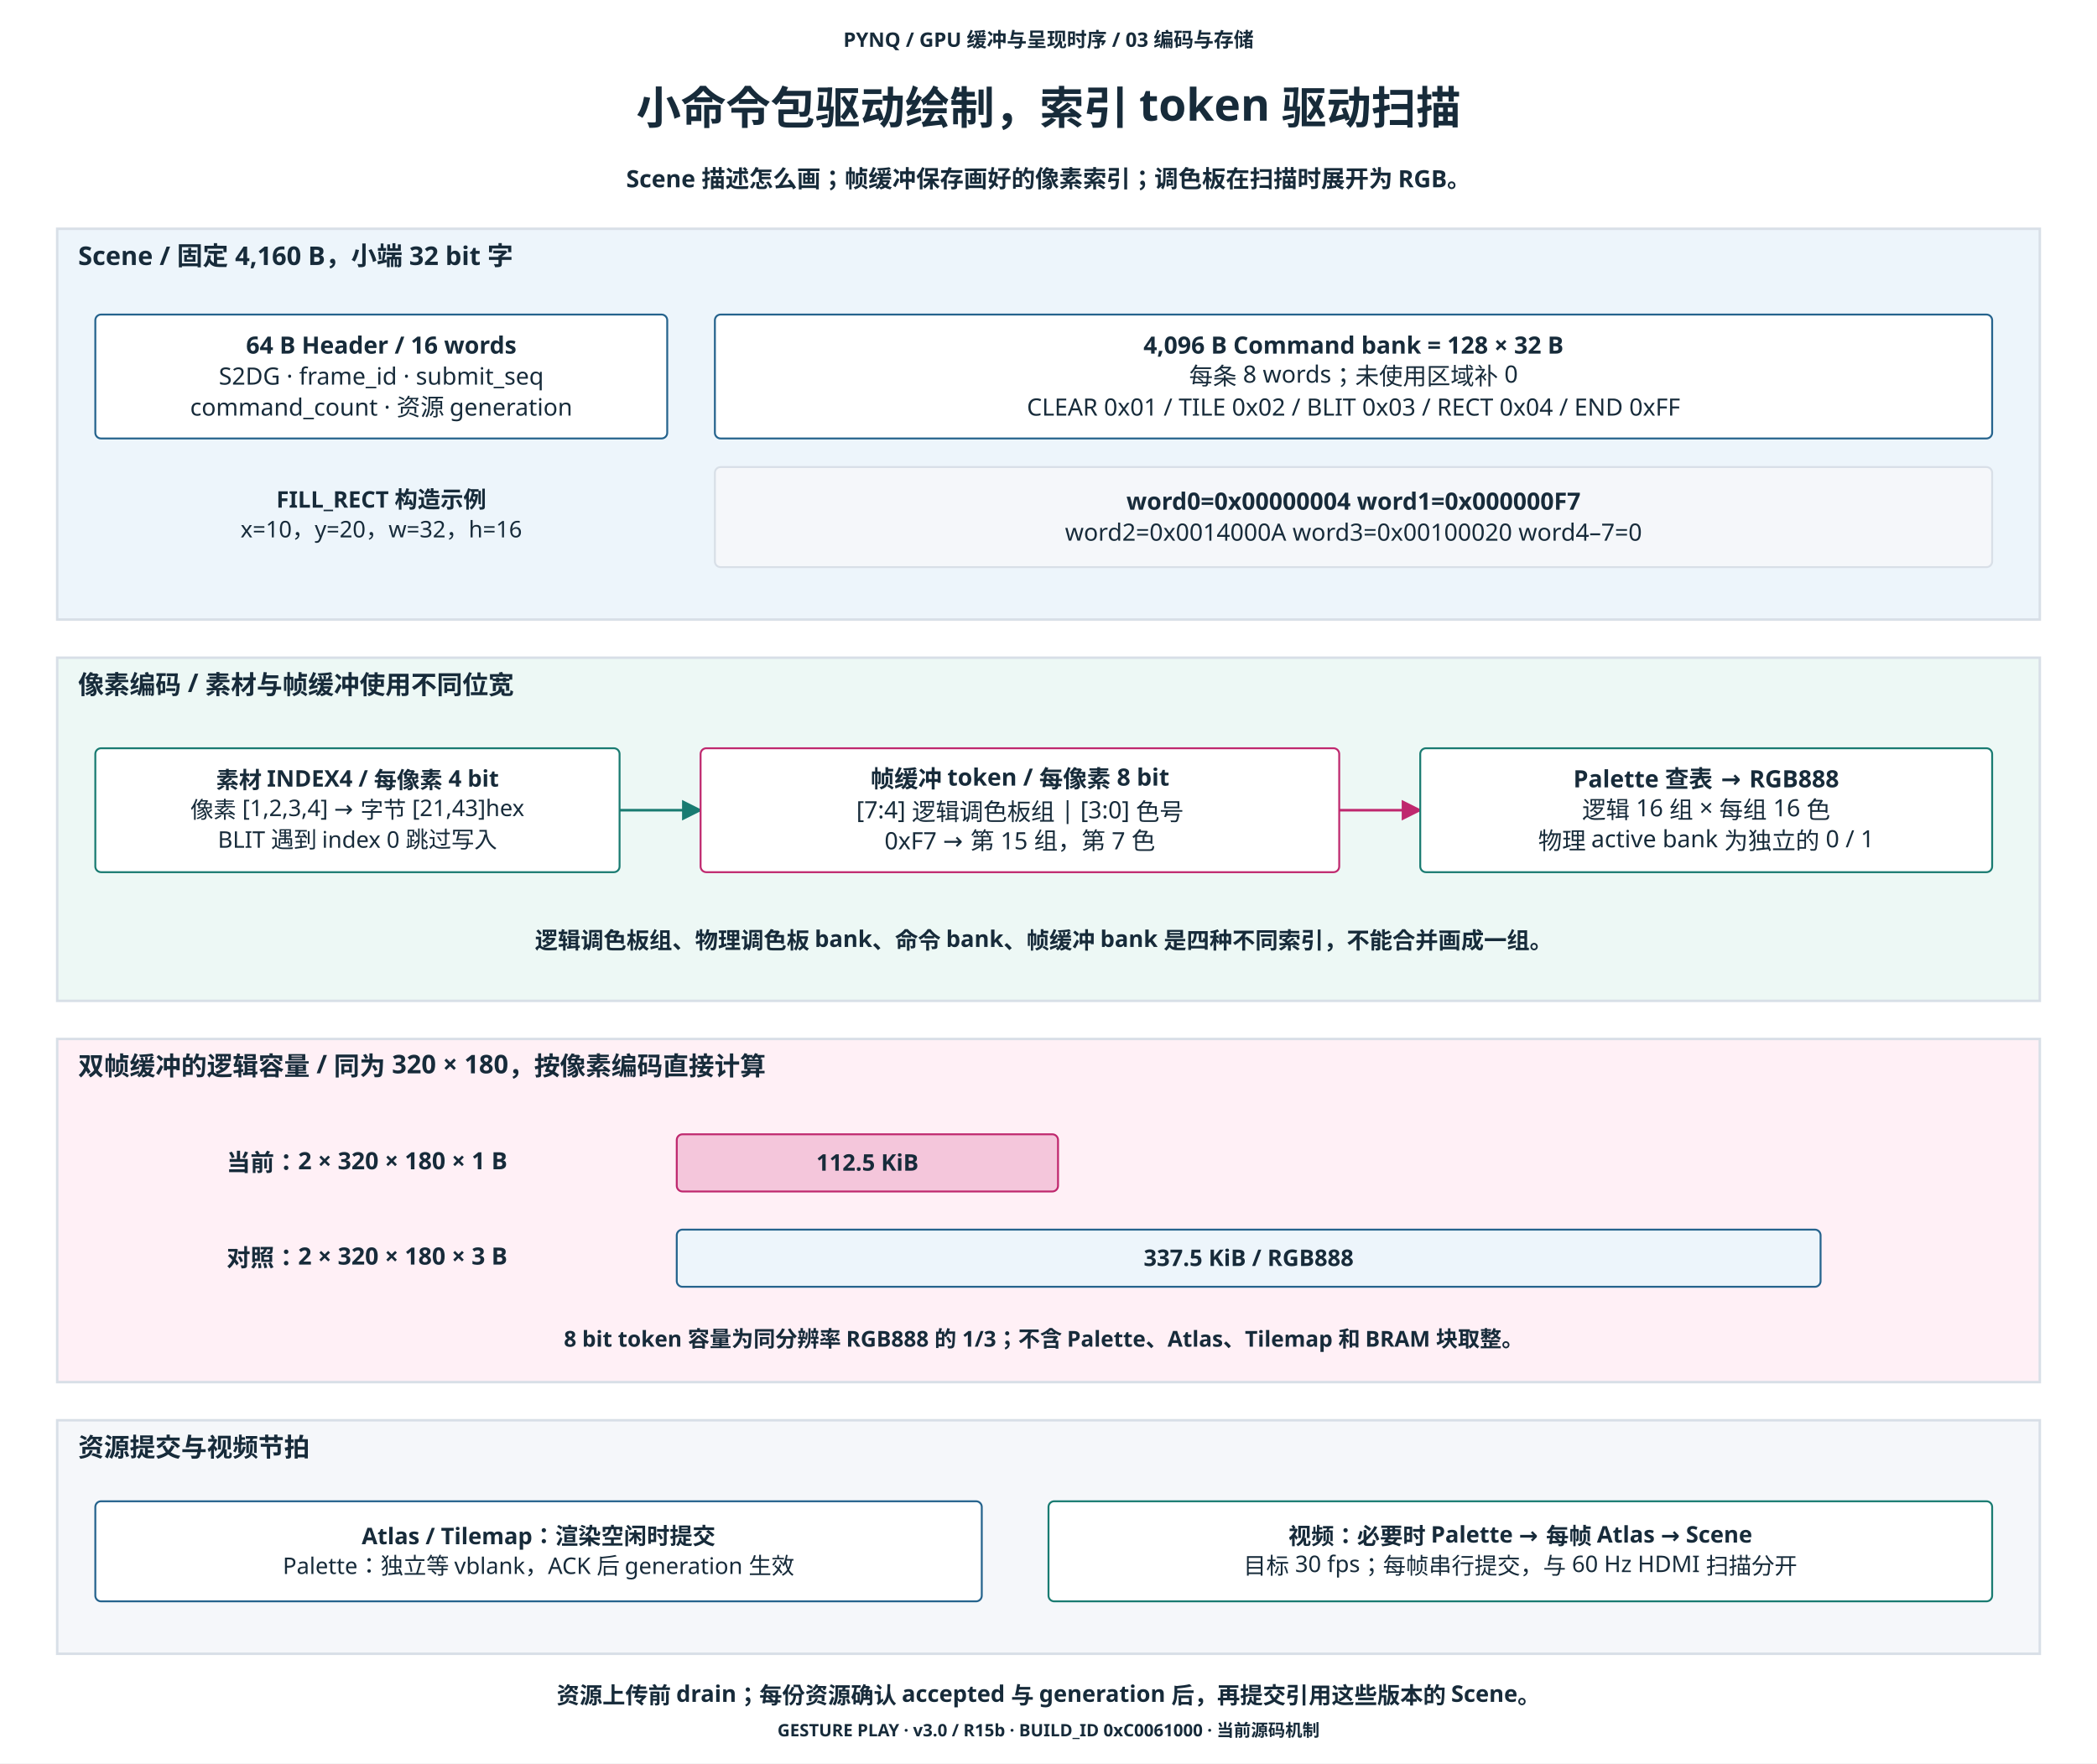
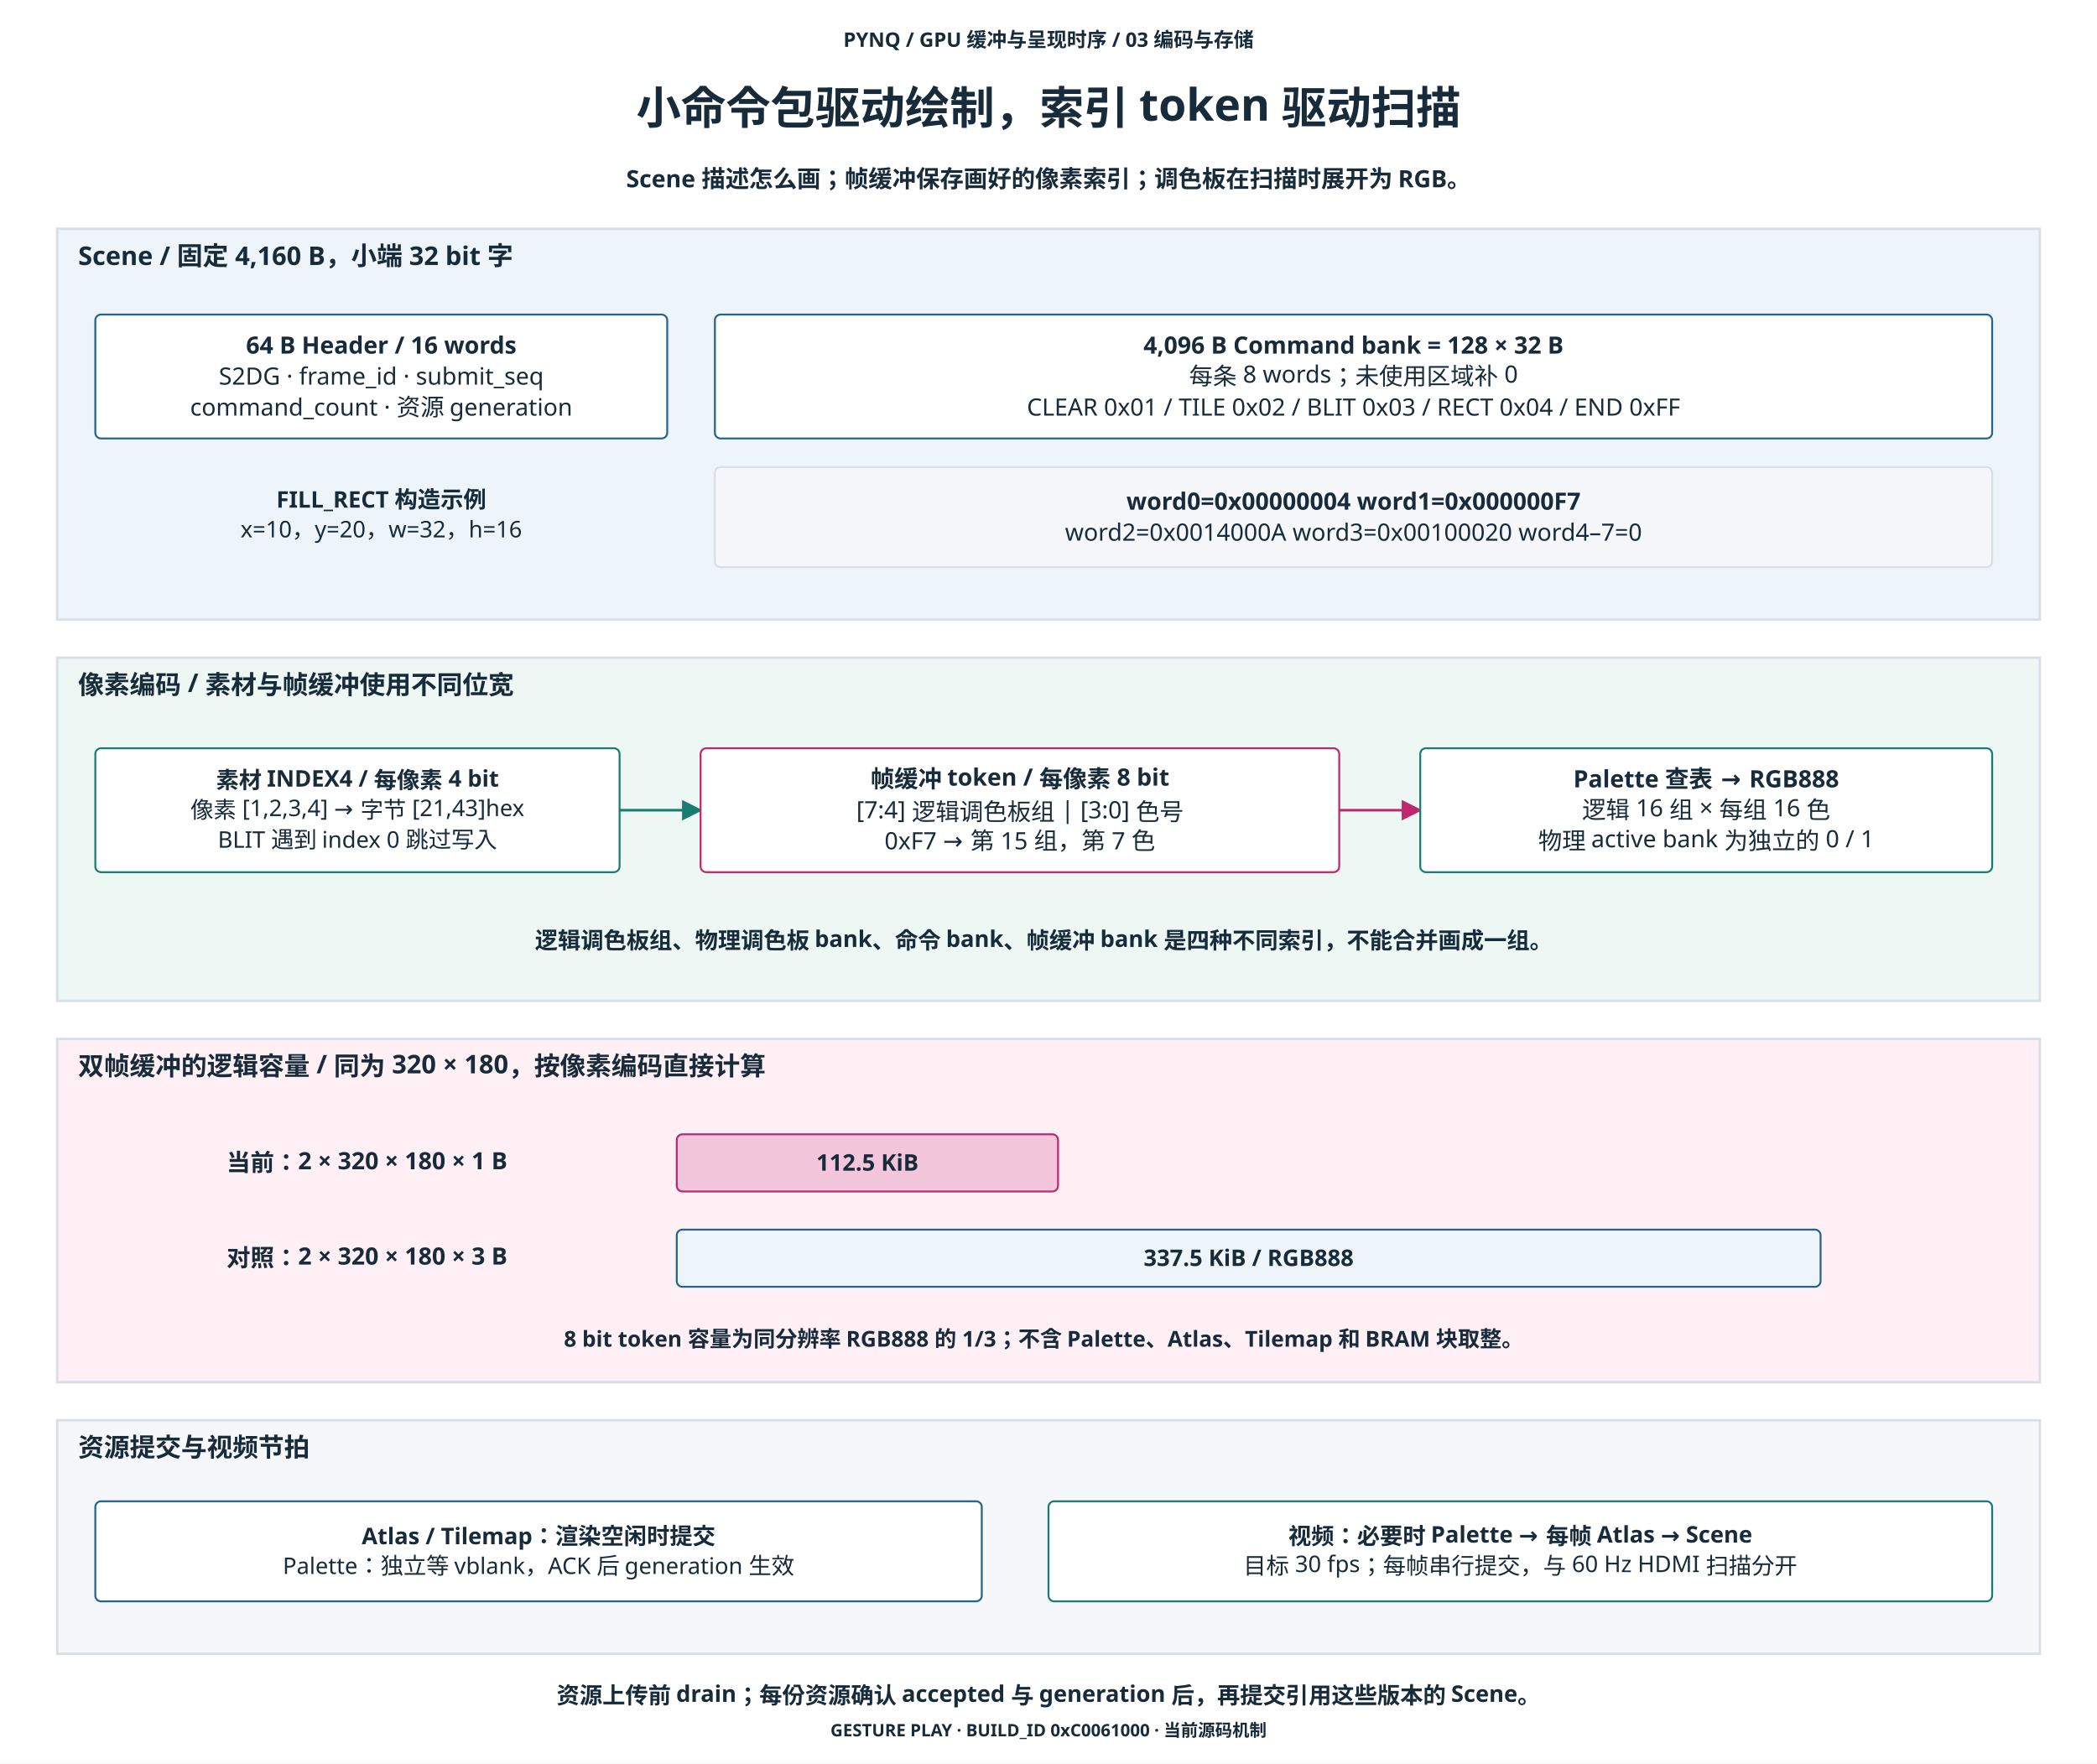
<svg xmlns="http://www.w3.org/2000/svg" width="2200" height="1850" viewBox="0 0 2200 1850">
  <rect x="0" y="0" width="2200" height="1850" fill="#ffffff" />
  <defs>
    <marker id="arrow0" viewBox="0 0 10 10" refX="9" refY="5" markerWidth="8" markerHeight="8" orient="auto-start-reverse">
      <path d="M0,0 L10,5 L0,10 z" fill="#197b71" />
    </marker>
    <marker id="arrow1" viewBox="0 0 10 10" refX="9" refY="5" markerWidth="8" markerHeight="8" orient="auto-start-reverse">
      <path d="M0,0 L10,5 L0,10 z" fill="#bf286e" />
    </marker>
  </defs>
  <g font-family="Microsoft YaHei" fill="#172b3a">
    <rect x="60" y="240" width="2080" height="410" rx="0" fill="#edf5fb" stroke="#d8dfe7" stroke-width="2.6" />
    <text x="82" y="278.0" text-anchor="start" font-size="27" font-weight="600">Scene / 固定 4,160 B，小端 32 bit 字</text>
    <rect x="60" y="690" width="2080" height="360" rx="0" fill="#edf8f5" stroke="#d8dfe7" stroke-width="2.6" />
    <text x="82" y="728.0" text-anchor="start" font-size="27" font-weight="600">像素编码 / 素材与帧缓冲使用不同位宽</text>
    <rect x="60" y="1090" width="2080" height="360" rx="0" fill="#fff0f6" stroke="#d8dfe7" stroke-width="2.6" />
    <text x="82" y="1128.0" text-anchor="start" font-size="27" font-weight="600">双帧缓冲的逻辑容量 / 同为 320 × 180，按像素编码直接计算</text>
    <rect x="60" y="1490" width="2080" height="245" rx="0" fill="#f5f7fa" stroke="#d8dfe7" stroke-width="2.6" />
    <text x="82" y="1528.0" text-anchor="start" font-size="27" font-weight="600">资源提交与视频节拍</text>
    <path d="M650,850 L735,850" fill="none" stroke="#197b71" stroke-width="2.7" marker-end="url(#arrow0)" />
    <path d="M1405,850 L1490,850" fill="none" stroke="#bf286e" stroke-width="2.7" marker-end="url(#arrow1)" />
    <text x="1100.0" y="49.14" text-anchor="middle" font-size="21" font-weight="600">PYNQ  /  GPU 缓冲与呈现时序  /  03  编码与存储</text>
    <text x="1100.0" y="129.98" text-anchor="middle" font-size="47" font-weight="600">小命令包驱动绘制，索引 token 驱动扫描</text>
    <text x="1100.0" y="196.5" text-anchor="middle" font-size="25" font-weight="600">Scene 描述怎么画；帧缓冲保存画好的像素索引；调色板在扫描时展开为 RGB。</text>
-     <text x="1100.0" y="1821.62" text-anchor="middle" font-size="18" font-weight="600">GESTURE PLAY · v3.0 / R15b · BUILD_ID 0xC0061000 · 当前源码机制</text>
+     <text x="1100.0" y="1821.62" text-anchor="middle" font-size="18" font-weight="600">GESTURE PLAY · BUILD_ID 0xC0061000 · 当前源码机制</text>
    <rect x="100" y="330" width="600" height="130" rx="6" fill="#ffffff" stroke="#25638d" stroke-width="2" />
    <text x="400.0" y="371.0" text-anchor="middle" font-size="25" font-weight="600">64 B Header / 16 words</text>
    <text x="400.0" y="403.5" text-anchor="middle" font-size="25" font-weight="400">S2DG · frame_id · submit_seq</text>
    <text x="400.0" y="436.0" text-anchor="middle" font-size="25" font-weight="400">command_count · 资源 generation</text>
    <rect x="750" y="330" width="1340" height="130" rx="6" fill="#ffffff" stroke="#25638d" stroke-width="2" />
    <text x="1420.0" y="371.0" text-anchor="middle" font-size="25" font-weight="600">4,096 B Command bank = 128 × 32 B</text>
    <text x="1420.0" y="403.5" text-anchor="middle" font-size="25" font-weight="400">每条 8 words；未使用区域补 0</text>
    <text x="1420.0" y="436.0" text-anchor="middle" font-size="25" font-weight="400">CLEAR 0x01 / TILE 0x02 / BLIT 0x03 / RECT 0x04 / END 0xFF</text>
    <text x="400.0" y="532.56" text-anchor="middle" font-size="24" font-weight="600">FILL_RECT 构造示例</text>
    <text x="400.0" y="563.76" text-anchor="middle" font-size="24" font-weight="400">x=10，y=20，w=32，h=16</text>
    <rect x="750" y="490" width="1340" height="105" rx="6" fill="#f5f7fa" stroke="#d8dfe7" stroke-width="2" />
    <text x="1420.0" y="534.75" text-anchor="middle" font-size="25" font-weight="600">word0=0x00000004   word1=0x000000F7</text>
    <text x="1420.0" y="567.25" text-anchor="middle" font-size="25" font-weight="400">word2=0x0014000A   word3=0x00100020   word4–7=0</text>
    <rect x="100" y="785" width="550" height="130" rx="6" fill="#ffffff" stroke="#197b71" stroke-width="2" />
    <text x="375.0" y="826.96" text-anchor="middle" font-size="24" font-weight="600">素材 INDEX4 / 每像素 4 bit</text>
    <text x="375.0" y="858.16" text-anchor="middle" font-size="24" font-weight="400">像素 [1,2,3,4] → 字节 [21,43]hex</text>
    <text x="375.0" y="889.36" text-anchor="middle" font-size="24" font-weight="400">BLIT 遇到 index 0 跳过写入</text>
    <rect x="735" y="785" width="670" height="130" rx="6" fill="#ffffff" stroke="#bf286e" stroke-width="2" />
    <text x="1070.0" y="826.0" text-anchor="middle" font-size="25" font-weight="600">帧缓冲 token / 每像素 8 bit</text>
    <text x="1070.0" y="858.5" text-anchor="middle" font-size="25" font-weight="400">[7:4] 逻辑调色板组 | [3:0] 色号</text>
    <text x="1070.0" y="891.0" text-anchor="middle" font-size="25" font-weight="400">0xF7 → 第 15 组，第 7 色</text>
    <rect x="1490" y="785" width="600" height="130" rx="6" fill="#ffffff" stroke="#197b71" stroke-width="2" />
    <text x="1790.0" y="826.0" text-anchor="middle" font-size="25" font-weight="600">Palette 查表 → RGB888</text>
    <text x="1790.0" y="858.5" text-anchor="middle" font-size="25" font-weight="400">逻辑 16 组 × 每组 16 色</text>
    <text x="1790.0" y="891.0" text-anchor="middle" font-size="25" font-weight="400">物理 active bank 为独立的 0 / 1</text>
    <text x="1095.0" y="995.16" text-anchor="middle" font-size="24" font-weight="600">逻辑调色板组、物理调色板 bank、命令 bank、帧缓冲 bank 是四种不同索引，不能合并画成一组。</text>
    <text x="385.0" y="1228.5" text-anchor="middle" font-size="25" font-weight="600">当前：2 × 320 × 180 × 1 B</text>
    <rect x="710" y="1190" width="400" height="60" rx="6" fill="#f4c6db" stroke="#bf286e" stroke-width="2" />
    <text x="910.0" y="1228.16" text-anchor="middle" font-size="24" font-weight="600">112.5 KiB</text>
    <text x="385.0" y="1328.5" text-anchor="middle" font-size="25" font-weight="600">对照：2 × 320 × 180 × 3 B</text>
    <rect x="710" y="1290" width="1200" height="60" rx="6" fill="#edf5fb" stroke="#25638d" stroke-width="2" />
    <text x="1310.0" y="1328.16" text-anchor="middle" font-size="24" font-weight="600">337.5 KiB / RGB888</text>
    <text x="1095.0" y="1412.82" text-anchor="middle" font-size="23" font-weight="600">8 bit token 容量为同分辨率 RGB888 的 1/3；不含 Palette、Atlas、Tilemap 和 BRAM 块取整。</text>
    <rect x="100" y="1575" width="930" height="105" rx="6" fill="#ffffff" stroke="#25638d" stroke-width="2" />
    <text x="565.0" y="1620.06" text-anchor="middle" font-size="24" font-weight="600">Atlas / Tilemap：渲染空闲时提交</text>
    <text x="565.0" y="1651.26" text-anchor="middle" font-size="24" font-weight="400">Palette：独立等 vblank，ACK 后 generation 生效</text>
    <rect x="1100" y="1575" width="990" height="105" rx="6" fill="#ffffff" stroke="#197b71" stroke-width="2" />
    <text x="1595.0" y="1620.06" text-anchor="middle" font-size="24" font-weight="600">视频：必要时 Palette → 每帧 Atlas → Scene</text>
    <text x="1595.0" y="1651.26" text-anchor="middle" font-size="24" font-weight="400">目标 30 fps；每帧串行提交，与 60 Hz HDMI 扫描分开</text>
    <text x="1100.0" y="1787.16" text-anchor="middle" font-size="24" font-weight="600">资源上传前 drain；每份资源确认 accepted 与 generation 后，再提交引用这些版本的 Scene。</text>
  </g>
</svg>
